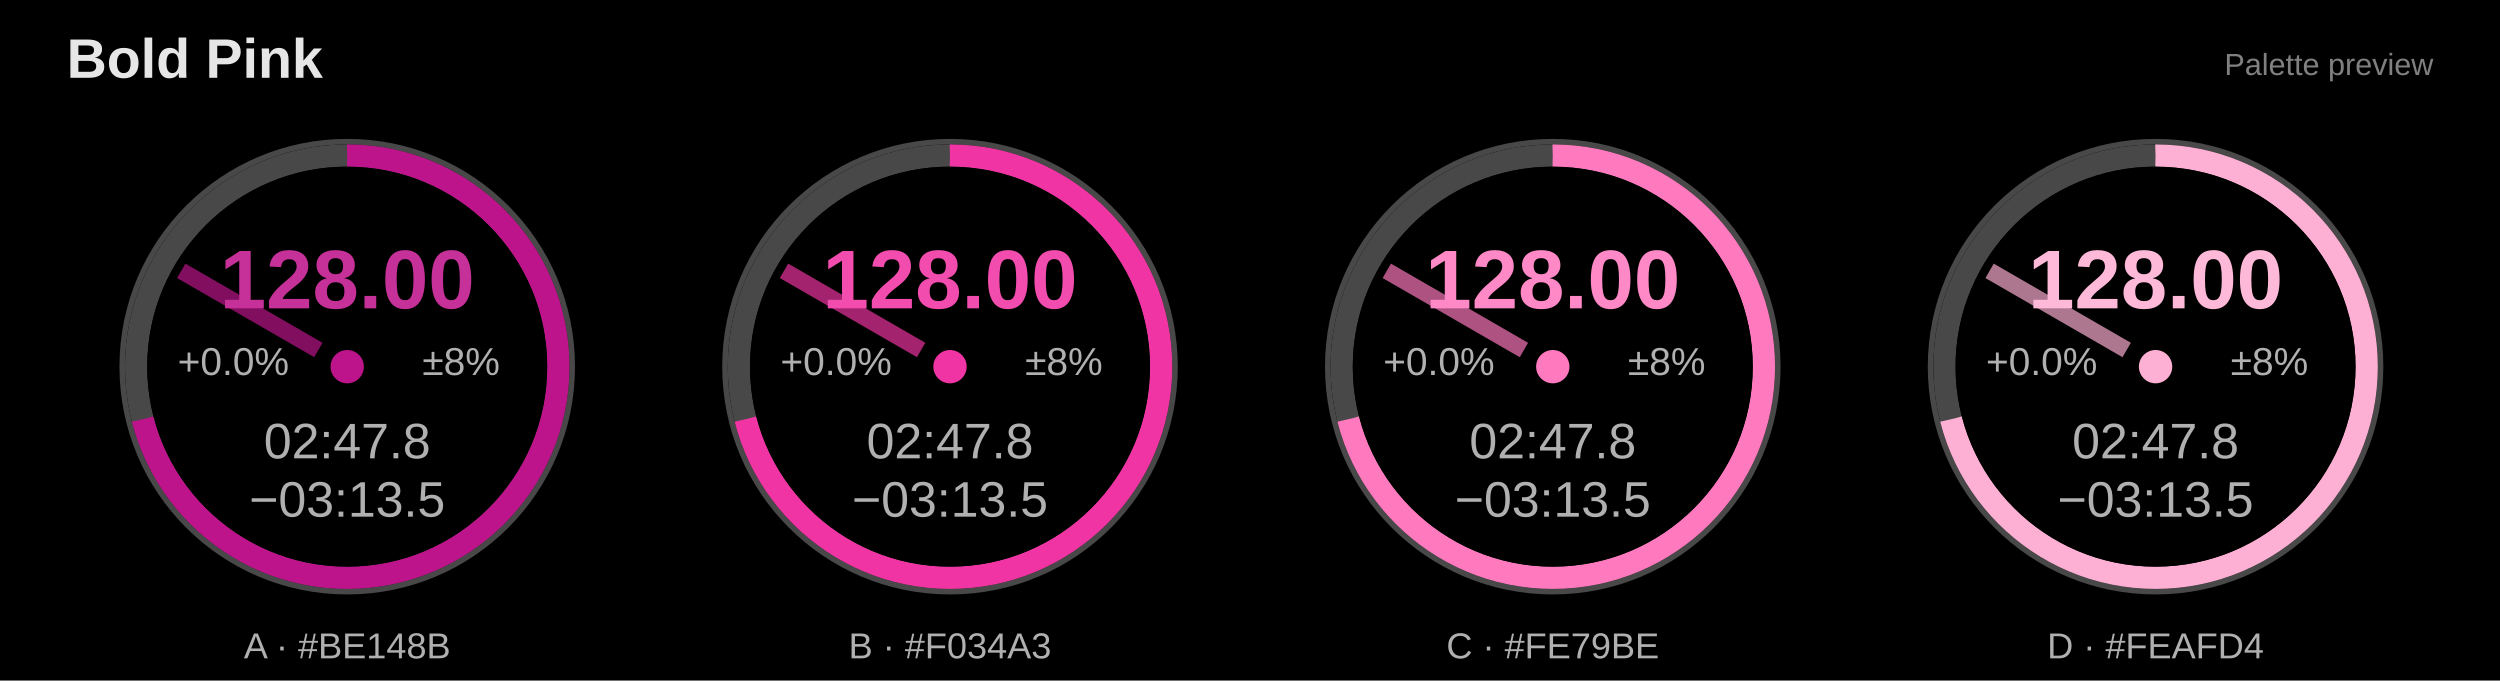
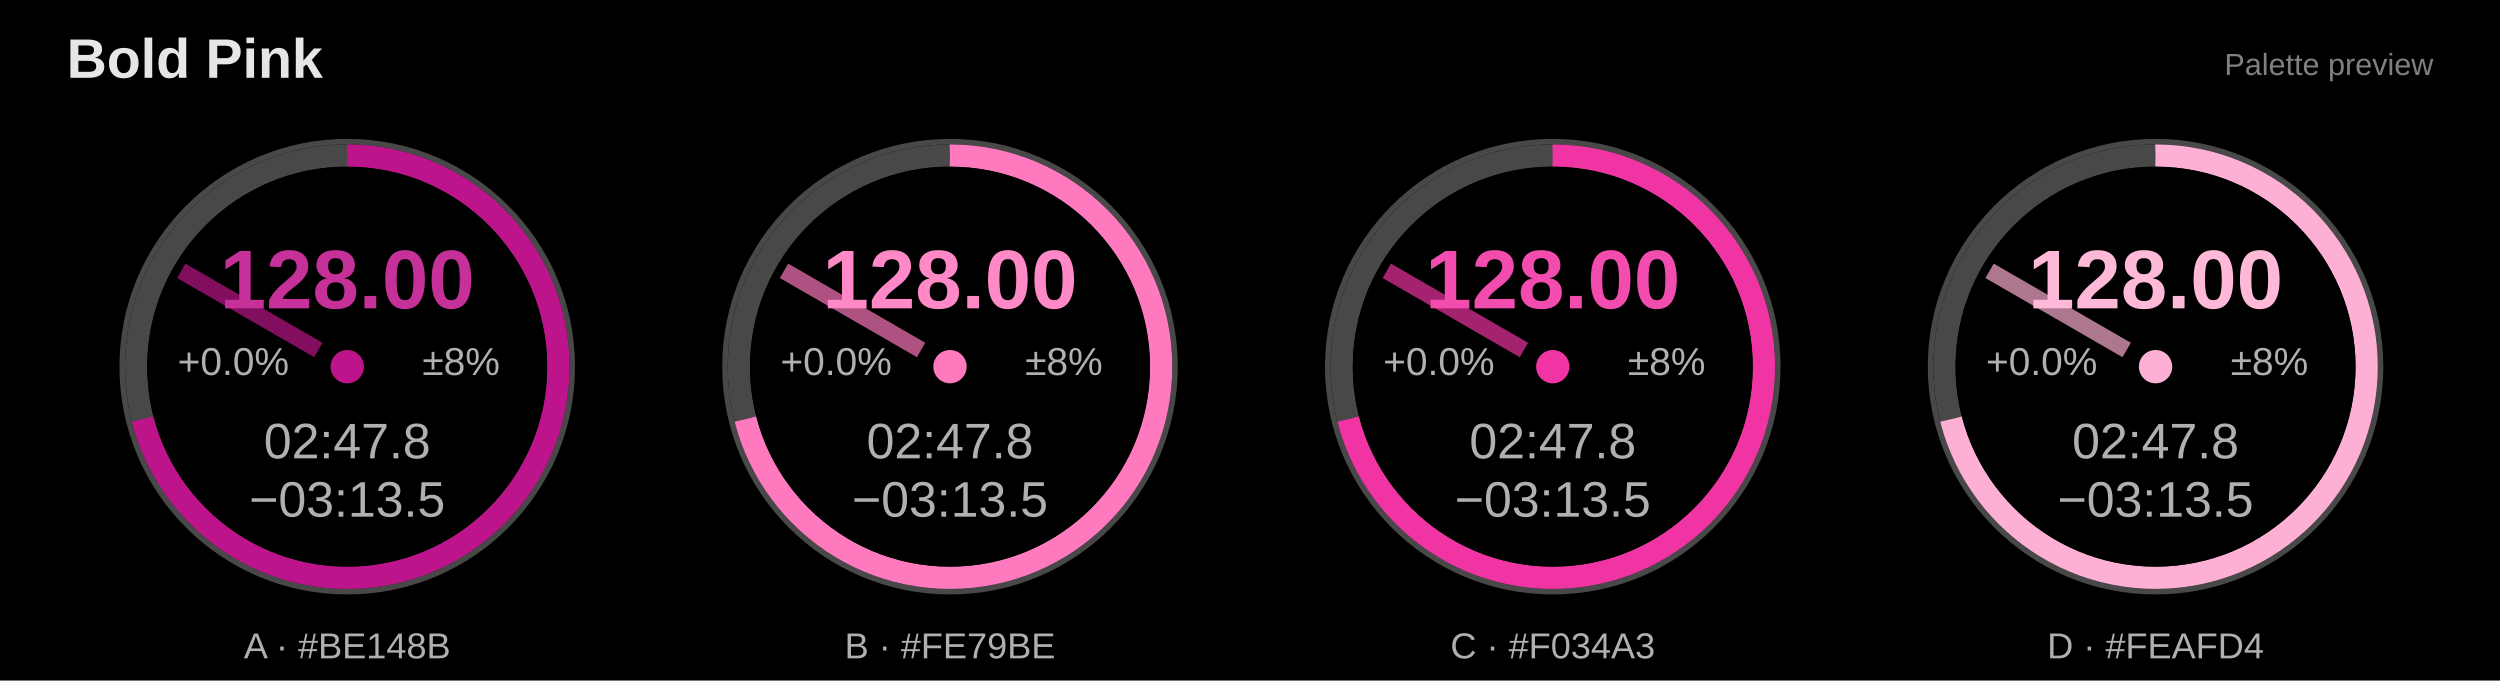
<svg xmlns="http://www.w3.org/2000/svg" width="900" height="245" viewBox="0 0 900 245" role="img" aria-labelledby="title desc">
  <style>text{font-family:Arial,Helvetica,sans-serif;font-variant-numeric:tabular-nums}</style>
  <rect width="900" height="245" fill="#000000" />
  <g transform="translate(0,0)">
    <text x="24" y="28" fill="#E6E6E6" font-size="20" text-anchor="start" font-weight="600">Bold Pink</text>
    <text x="876" y="27" fill="#808080" font-size="11" text-anchor="end" font-weight="400">Palette preview</text>
    <g transform="translate(43,50)">
      <circle cx="82" cy="82" r="81" fill="#000000" stroke="#484848" stroke-width="2" />
      <circle cx="82" cy="82" r="76" fill="none" stroke="#484848" stroke-width="8" />
      <circle cx="82" cy="82" r="76" fill="none" stroke="#BE148B" stroke-width="8" stroke-dasharray="339.041 138.481" transform="rotate(-90 82 82)" />
      <circle cx="82" cy="82" r="71.5" fill="#000000" stroke="#000000" />
      <rect x="79" y="13" width="6" height="57" fill="#810E5F" transform="rotate(-60 82 82)" />
      <circle cx="82" cy="82" r="6" fill="#BE148B" />
      <text x="82" y="61" fill="#C63099" font-size="30" text-anchor="middle" font-weight="700">128.00</text>
      <text x="41" y="85" fill="#B0B0B0" font-size="14" text-anchor="middle" font-weight="400">+0.0%</text>
      <text x="123" y="85" fill="#B0B0B0" font-size="14" text-anchor="middle" font-weight="400">±8%</text>
      <text x="82" y="115" fill="#B0B0B0" font-size="18" text-anchor="middle" font-weight="400">02:47.8</text>
      <text x="82" y="136" fill="#B0B0B0" font-size="18" text-anchor="middle" font-weight="400">−03:13.5</text>
      <text x="82" y="187" fill="#B0B0B0" font-size="13" text-anchor="middle" font-weight="400">A  ·  #BE148B</text>
    </g>
    <g transform="translate(260,50)">
      <circle cx="82" cy="82" r="81" fill="#000000" stroke="#484848" stroke-width="2" />
      <circle cx="82" cy="82" r="76" fill="none" stroke="#484848" stroke-width="8" />
+       <circle cx="82" cy="82" r="76" fill="none" stroke="#FE79BE" stroke-width="8" stroke-dasharray="339.041 138.481" transform="rotate(-90 82 82)" />
+       <circle cx="82" cy="82" r="71.5" fill="#000000" stroke="#000000" />
+       <rect x="79" y="13" width="6" height="57" fill="#AD5281" transform="rotate(-60 82 82)" />
+       <circle cx="82" cy="82" r="6" fill="#FE79BE" />
+       <text x="82" y="61" fill="#FE89C6" font-size="30" text-anchor="middle" font-weight="700">128.00</text>
+       <text x="41" y="85" fill="#B0B0B0" font-size="14" text-anchor="middle" font-weight="400">+0.0%</text>
+       <text x="123" y="85" fill="#B0B0B0" font-size="14" text-anchor="middle" font-weight="400">±8%</text>
+       <text x="82" y="115" fill="#B0B0B0" font-size="18" text-anchor="middle" font-weight="400">02:47.8</text>
+       <text x="82" y="136" fill="#B0B0B0" font-size="18" text-anchor="middle" font-weight="400">−03:13.5</text>
+       <text x="82" y="187" fill="#B0B0B0" font-size="13" text-anchor="middle" font-weight="400">B  ·  #FE79BE</text>
+     </g>
+     <g transform="translate(477,50)">
+       <circle cx="82" cy="82" r="81" fill="#000000" stroke="#484848" stroke-width="2" />
+       <circle cx="82" cy="82" r="76" fill="none" stroke="#484848" stroke-width="8" />
      <circle cx="82" cy="82" r="76" fill="none" stroke="#F034A3" stroke-width="8" stroke-dasharray="339.041 138.481" transform="rotate(-90 82 82)" />
      <circle cx="82" cy="82" r="71.5" fill="#000000" stroke="#000000" />
      <rect x="79" y="13" width="6" height="57" fill="#A3236F" transform="rotate(-60 82 82)" />
      <circle cx="82" cy="82" r="6" fill="#F034A3" />
      <text x="82" y="61" fill="#F24CAE" font-size="30" text-anchor="middle" font-weight="700">128.00</text>
      <text x="41" y="85" fill="#B0B0B0" font-size="14" text-anchor="middle" font-weight="400">+0.0%</text>
      <text x="123" y="85" fill="#B0B0B0" font-size="14" text-anchor="middle" font-weight="400">±8%</text>
      <text x="82" y="115" fill="#B0B0B0" font-size="18" text-anchor="middle" font-weight="400">02:47.8</text>
      <text x="82" y="136" fill="#B0B0B0" font-size="18" text-anchor="middle" font-weight="400">−03:13.5</text>
-       <text x="82" y="187" fill="#B0B0B0" font-size="13" text-anchor="middle" font-weight="400">B  ·  #F034A3</text>
-     </g>
-     <g transform="translate(477,50)">
-       <circle cx="82" cy="82" r="81" fill="#000000" stroke="#484848" stroke-width="2" />
-       <circle cx="82" cy="82" r="76" fill="none" stroke="#484848" stroke-width="8" />
-       <circle cx="82" cy="82" r="76" fill="none" stroke="#FE79BE" stroke-width="8" stroke-dasharray="339.041 138.481" transform="rotate(-90 82 82)" />
-       <circle cx="82" cy="82" r="71.5" fill="#000000" stroke="#000000" />
-       <rect x="79" y="13" width="6" height="57" fill="#AD5281" transform="rotate(-60 82 82)" />
-       <circle cx="82" cy="82" r="6" fill="#FE79BE" />
-       <text x="82" y="61" fill="#FE89C6" font-size="30" text-anchor="middle" font-weight="700">128.00</text>
-       <text x="41" y="85" fill="#B0B0B0" font-size="14" text-anchor="middle" font-weight="400">+0.0%</text>
-       <text x="123" y="85" fill="#B0B0B0" font-size="14" text-anchor="middle" font-weight="400">±8%</text>
-       <text x="82" y="115" fill="#B0B0B0" font-size="18" text-anchor="middle" font-weight="400">02:47.8</text>
-       <text x="82" y="136" fill="#B0B0B0" font-size="18" text-anchor="middle" font-weight="400">−03:13.5</text>
-       <text x="82" y="187" fill="#B0B0B0" font-size="13" text-anchor="middle" font-weight="400">C  ·  #FE79BE</text>
+       <text x="82" y="187" fill="#B0B0B0" font-size="13" text-anchor="middle" font-weight="400">C  ·  #F034A3</text>
    </g>
    <g transform="translate(694,50)">
      <circle cx="82" cy="82" r="81" fill="#000000" stroke="#484848" stroke-width="2" />
      <circle cx="82" cy="82" r="76" fill="none" stroke="#484848" stroke-width="8" />
      <circle cx="82" cy="82" r="76" fill="none" stroke="#FEAFD4" stroke-width="8" stroke-dasharray="339.041 138.481" transform="rotate(-90 82 82)" />
      <circle cx="82" cy="82" r="71.5" fill="#000000" stroke="#000000" />
      <rect x="79" y="13" width="6" height="57" fill="#AD7790" transform="rotate(-60 82 82)" />
      <circle cx="82" cy="82" r="6" fill="#FEAFD4" />
      <text x="82" y="61" fill="#FEB9D9" font-size="30" text-anchor="middle" font-weight="700">128.00</text>
      <text x="41" y="85" fill="#B0B0B0" font-size="14" text-anchor="middle" font-weight="400">+0.0%</text>
      <text x="123" y="85" fill="#B0B0B0" font-size="14" text-anchor="middle" font-weight="400">±8%</text>
      <text x="82" y="115" fill="#B0B0B0" font-size="18" text-anchor="middle" font-weight="400">02:47.8</text>
      <text x="82" y="136" fill="#B0B0B0" font-size="18" text-anchor="middle" font-weight="400">−03:13.5</text>
      <text x="82" y="187" fill="#B0B0B0" font-size="13" text-anchor="middle" font-weight="400">D  ·  #FEAFD4</text>
    </g>
  </g>
</svg>
